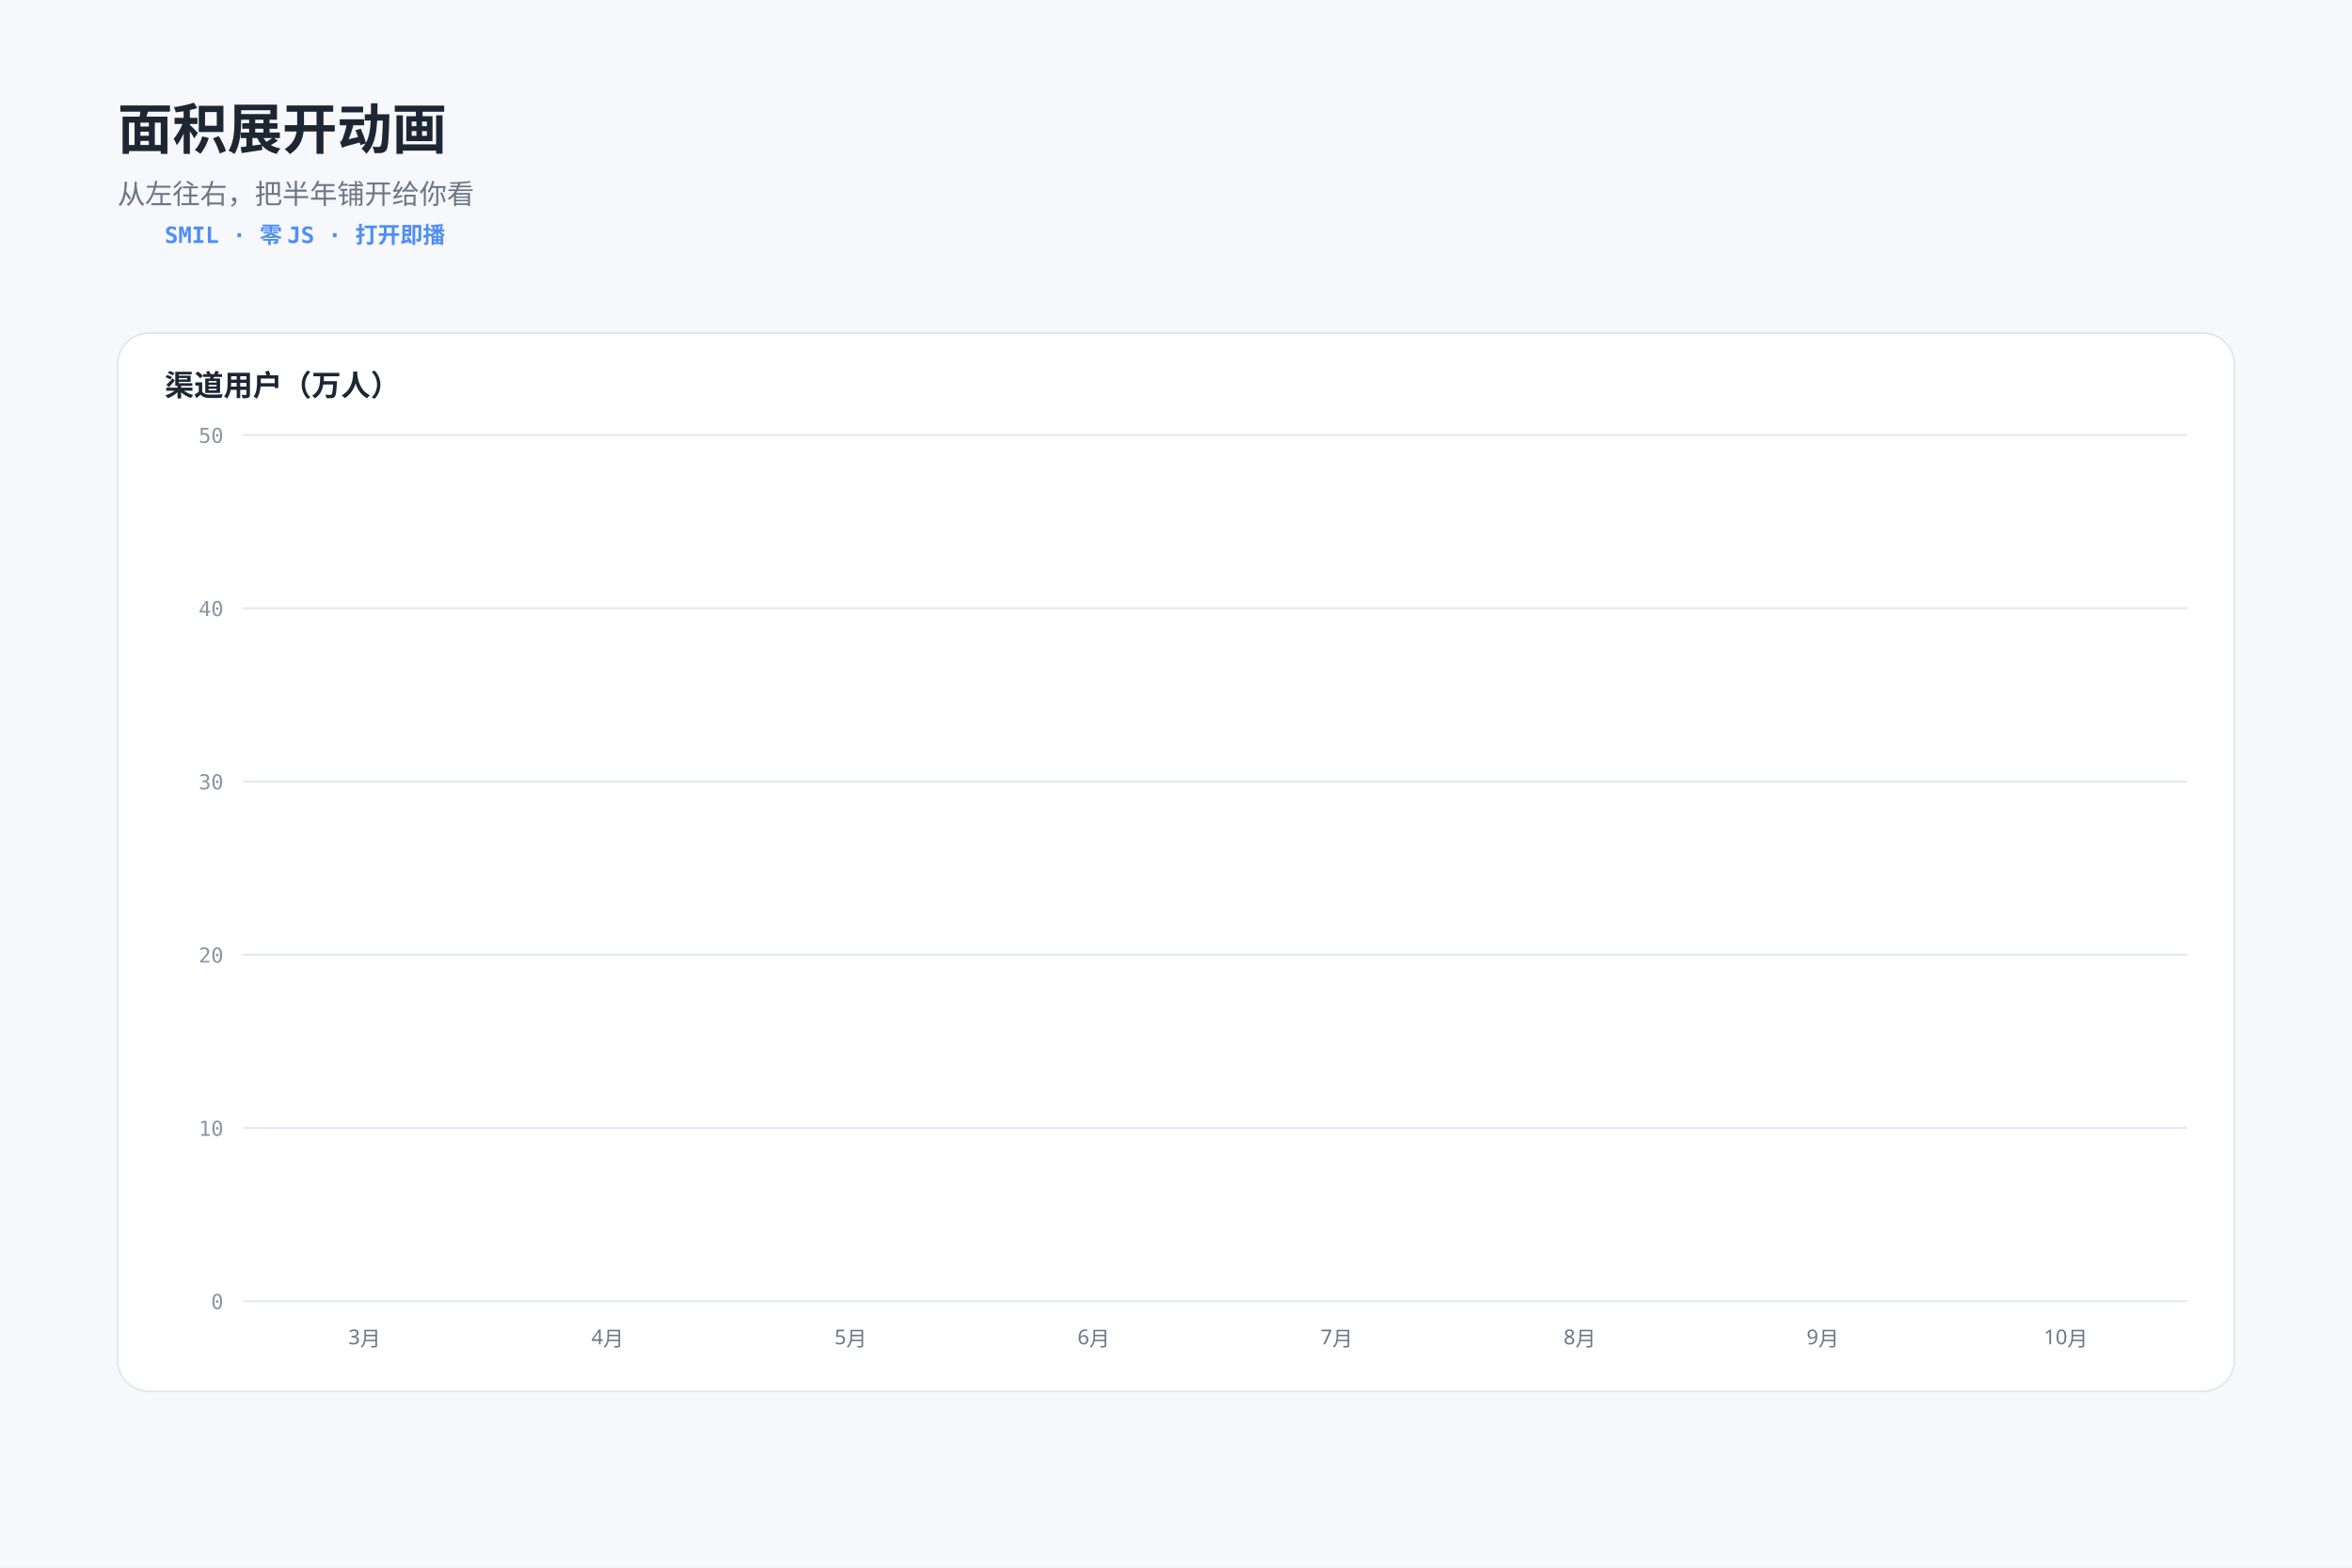
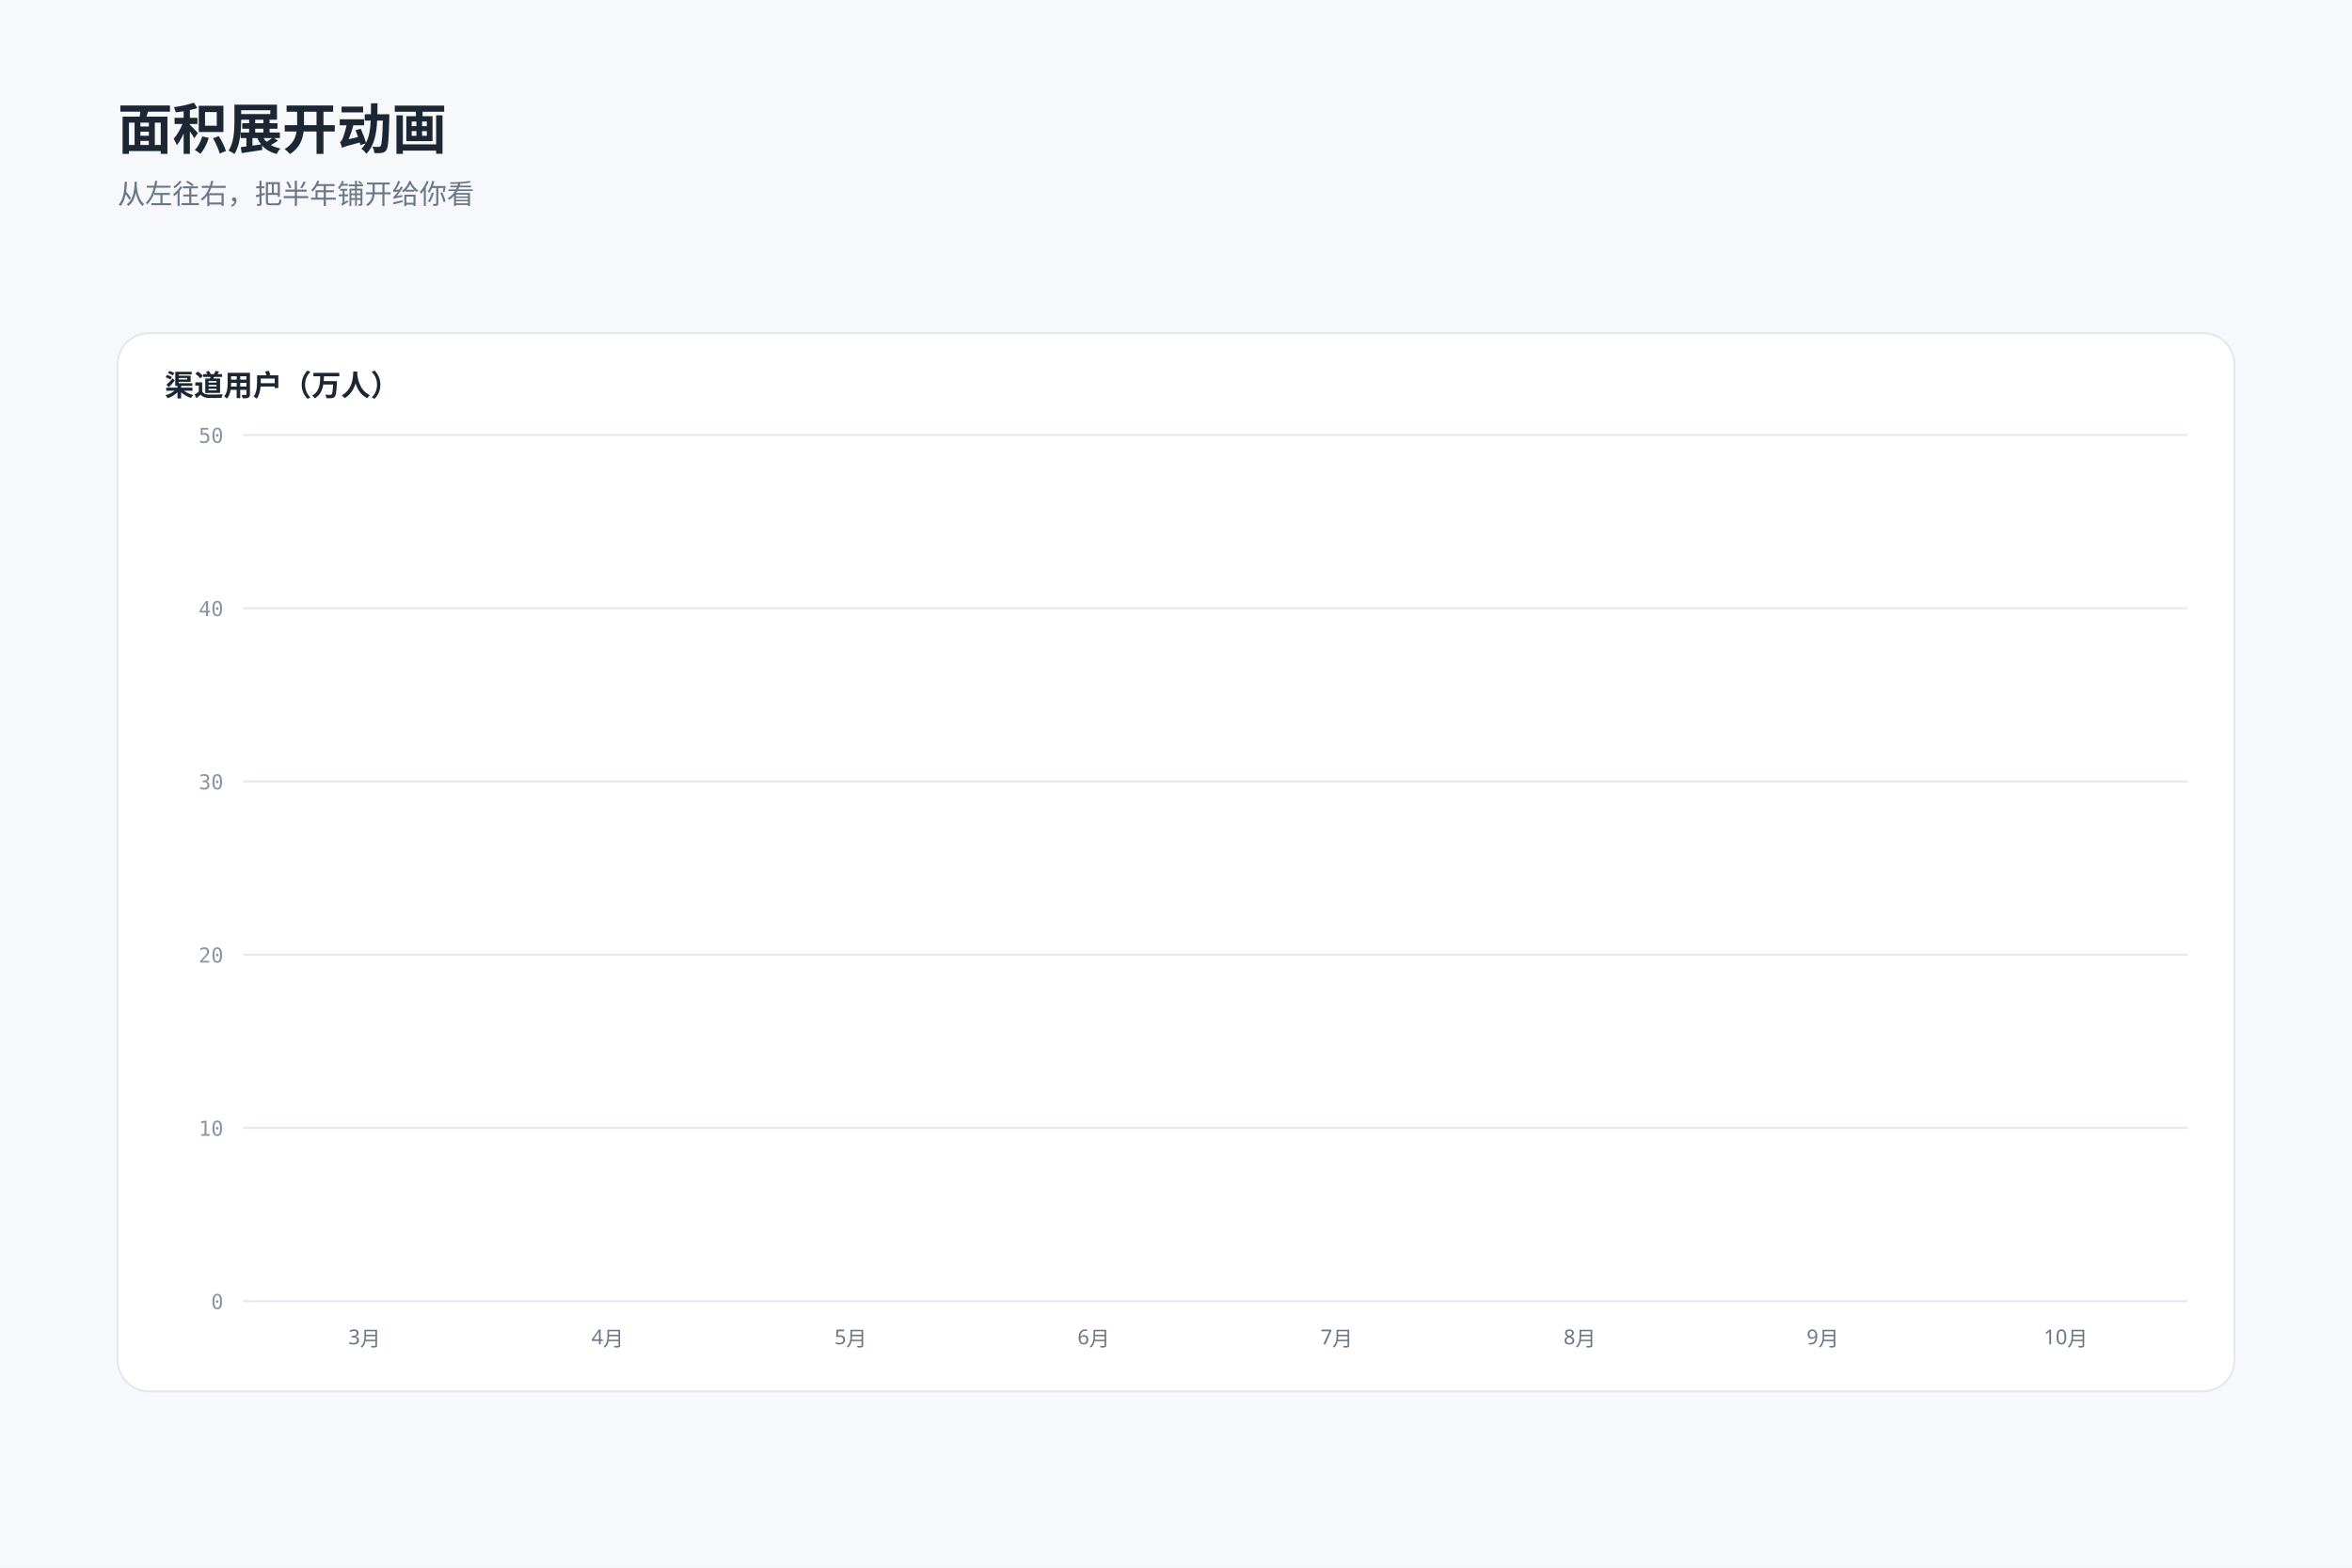
<svg xmlns="http://www.w3.org/2000/svg" width="1200" height="800" viewBox="0 0 1200 800" font-family="PingFang SC, Hiragino Sans GB, Microsoft YaHei, sans-serif">
  <rect width="1200" height="800" fill="#f6f8fb" />
  <text x="60" y="76" font-size="28" font-weight="700" fill="#1c2733">面积展开动画</text>
  <text x="60" y="104" font-size="14" fill="#6b7785">从左往右，把半年铺开给你看</text>
-   <text x="84" y="124" font-size="11.5" fill="#4f8ef7" text-anchor="start" font-weight="700" font-family="SFMono-Regular, Menlo, monospace">SMIL · 零 JS · 打开即播</text>
  <defs>
    <clipPath id="arEx">
      <rect x="124" y="222" width="0" height="440">
        <animate attributeName="width" values="0;0;972;972;0" keyTimes="0;0.05;0.35;0.93;1" dur="7s" repeatCount="indefinite" />
      </rect>
    </clipPath>
    <linearGradient id="ae1" x1="0" y1="0" x2="0" y2="1">
      <stop offset="0" stop-color="#4f8ef7" stop-opacity="0.5" />
      <stop offset="1" stop-color="#4f8ef7" stop-opacity="0.06" />
    </linearGradient>
    <linearGradient id="ae2" x1="0" y1="0" x2="0" y2="1">
      <stop offset="0" stop-color="#9b59f5" stop-opacity="0.5" />
      <stop offset="1" stop-color="#9b59f5" stop-opacity="0.06" />
    </linearGradient>
  </defs>
  <g>
    <rect x="60" y="170" width="1080" height="540" rx="16" fill="#ffffff" stroke="#e3e8ef" />
  </g>
  <text x="84" y="202" font-size="15" fill="#1c2733" text-anchor="start" font-weight="700">渠道用户（万人）</text>
  <line x1="124" y1="664" x2="1116" y2="664" stroke="#e3e8ef" />
  <text x="114" y="668" font-size="10.5" fill="#8a94a3" text-anchor="end" font-family="SFMono-Regular, Menlo, monospace">0</text>
  <line x1="124" y1="575.6" x2="1116" y2="575.6" stroke="#e3e8ef" />
  <text x="114" y="579.6" font-size="10.5" fill="#8a94a3" text-anchor="end" font-family="SFMono-Regular, Menlo, monospace">10</text>
  <line x1="124" y1="487.2" x2="1116" y2="487.2" stroke="#e3e8ef" />
  <text x="114" y="491.2" font-size="10.5" fill="#8a94a3" text-anchor="end" font-family="SFMono-Regular, Menlo, monospace">20</text>
  <line x1="124" y1="398.8" x2="1116" y2="398.8" stroke="#e3e8ef" />
  <text x="114" y="402.8" font-size="10.5" fill="#8a94a3" text-anchor="end" font-family="SFMono-Regular, Menlo, monospace">30</text>
  <line x1="124" y1="310.4" x2="1116" y2="310.4" stroke="#e3e8ef" />
  <text x="114" y="314.4" font-size="10.5" fill="#8a94a3" text-anchor="end" font-family="SFMono-Regular, Menlo, monospace">40</text>
  <line x1="124" y1="222" x2="1116" y2="222" stroke="#e3e8ef" />
  <text x="114" y="226" font-size="10.5" fill="#8a94a3" text-anchor="end" font-family="SFMono-Regular, Menlo, monospace">50</text>
  <text x="186" y="686" font-size="10.5" fill="#6b7785" text-anchor="middle">3月</text>
  <text x="310" y="686" font-size="10.5" fill="#6b7785" text-anchor="middle">4月</text>
  <text x="434" y="686" font-size="10.5" fill="#6b7785" text-anchor="middle">5月</text>
  <text x="558" y="686" font-size="10.5" fill="#6b7785" text-anchor="middle">6月</text>
  <text x="682" y="686" font-size="10.5" fill="#6b7785" text-anchor="middle">7月</text>
  <text x="806" y="686" font-size="10.5" fill="#6b7785" text-anchor="middle">8月</text>
  <text x="930" y="686" font-size="10.5" fill="#6b7785" text-anchor="middle">9月</text>
  <text x="1054" y="686" font-size="10.5" fill="#6b7785" text-anchor="middle">10月</text>
  <g clip-path="url(#arEx)">
    <path d="M 124.0 522.6 L 265.7 425.3 L 407.4 478.4 L 549.1 381.1 L 690.9 425.3 L 832.6 328.1 L 974.3 354.6 L 1116.0 275.0 L 1116.0 398.8 L 974.3 451.8 L 832.6 434.2 L 690.9 496.0 L 549.1 469.5 L 407.4 540.2 L 265.7 504.9 L 124.0 575.6 Z" fill="url(#ae2)">
      <animate attributeName="d" values="M 124.0 522.6 L 265.7 425.3 L 407.4 478.4 L 549.1 381.1 L 690.9 425.3 L 832.6 328.1 L 974.3 354.6 L 1116.0 275.0 L 1116.0 398.8 L 974.3 451.8 L 832.6 434.2 L 690.9 496.0 L 549.1 469.5 L 407.4 540.2 L 265.7 504.9 L 124.0 575.6 Z;M 124.0 549.1 L 265.7 398.8 L 407.4 504.9 L 549.1 354.6 L 690.9 451.8 L 832.6 301.6 L 974.3 381.1 L 1116.0 248.5 L 1116.0 398.8 L 974.3 451.8 L 832.6 434.2 L 690.9 496.0 L 549.1 469.5 L 407.4 540.2 L 265.7 504.9 L 124.0 575.6 Z;M 124.0 522.6 L 265.7 425.3 L 407.4 478.4 L 549.1 381.1 L 690.9 425.3 L 832.6 328.1 L 974.3 354.6 L 1116.0 275.0 L 1116.0 398.8 L 974.3 451.8 L 832.6 434.2 L 690.9 496.0 L 549.1 469.5 L 407.4 540.2 L 265.7 504.9 L 124.0 575.6 Z" dur="3.5s" begin="2.3s" repeatCount="indefinite" />
    </path>
    <path d="M 124.0 575.6 L 265.7 504.9 L 407.4 540.2 L 549.1 469.5 L 690.9 496.0 L 832.6 434.2 L 974.3 451.8 L 1116.0 398.8 L 1116.0 664.0 L 974.3 664.0 L 832.6 664.0 L 690.9 664.0 L 549.1 664.0 L 407.4 664.0 L 265.7 664.0 L 124.0 664.0 Z" fill="url(#ae1)">
      <animate attributeName="d" values="M 124.0 575.6 L 265.7 504.9 L 407.4 540.2 L 549.1 469.5 L 690.9 496.0 L 832.6 434.2 L 974.3 451.8 L 1116.0 398.8 L 1116.0 664.0 L 974.3 664.0 L 832.6 664.0 L 690.9 664.0 L 549.1 664.0 L 407.4 664.0 L 265.7 664.0 L 124.0 664.0 Z;M 124.0 602.1 L 265.7 478.4 L 407.4 566.8 L 549.1 443.0 L 690.9 522.6 L 832.6 407.6 L 974.3 478.4 L 1116.0 372.3 L 1116.0 664.0 L 974.3 664.0 L 832.6 664.0 L 690.9 664.0 L 549.1 664.0 L 407.4 664.0 L 265.7 664.0 L 124.0 664.0 Z;M 124.0 575.6 L 265.7 504.9 L 407.4 540.2 L 549.1 469.5 L 690.9 496.0 L 832.6 434.2 L 974.3 451.8 L 1116.0 398.8 L 1116.0 664.0 L 974.3 664.0 L 832.6 664.0 L 690.9 664.0 L 549.1 664.0 L 407.4 664.0 L 265.7 664.0 L 124.0 664.0 Z" dur="3.5s" begin="2.3s" repeatCount="indefinite" />
    </path>
    <path d="M 124.0 522.6 L 265.7 425.3 L 407.4 478.4 L 549.1 381.1 L 690.9 425.3 L 832.6 328.1 L 974.3 354.6 L 1116.0 275.0" fill="none" stroke="#9b59f5" stroke-width="2.5">
      <animate attributeName="d" values="M 124.0 522.6 L 265.7 425.3 L 407.4 478.4 L 549.1 381.1 L 690.9 425.3 L 832.6 328.1 L 974.3 354.6 L 1116.0 275.0;M 124.0 487.2 L 265.7 460.7 L 407.4 443.0 L 549.1 416.5 L 690.9 390.0 L 832.6 363.4 L 974.3 319.2 L 1116.0 310.4;M 124.0 522.6 L 265.7 425.3 L 407.4 478.4 L 549.1 381.1 L 690.9 425.3 L 832.6 328.1 L 974.3 354.6 L 1116.0 275.0" dur="3.5s" begin="2.3s" repeatCount="indefinite" />
    </path>
    <path d="M 124.0 575.6 L 265.7 504.9 L 407.4 540.2 L 549.1 469.5 L 690.9 496.0 L 832.6 434.2 L 974.3 451.8 L 1116.0 398.8" fill="none" stroke="#4f8ef7" stroke-width="2.5">
      <animate attributeName="d" values="M 124.0 575.6 L 265.7 504.9 L 407.4 540.2 L 549.1 469.5 L 690.9 496.0 L 832.6 434.2 L 974.3 451.8 L 1116.0 398.8;M 124.0 549.1 L 265.7 531.4 L 407.4 513.7 L 549.1 496.0 L 690.9 469.5 L 832.6 460.7 L 974.3 425.3 L 1116.0 425.3;M 124.0 575.6 L 265.7 504.9 L 407.4 540.2 L 549.1 469.5 L 690.9 496.0 L 832.6 434.2 L 974.3 451.8 L 1116.0 398.8" dur="3.5s" begin="2.3s" repeatCount="indefinite" />
    </path>
  </g>
</svg>
